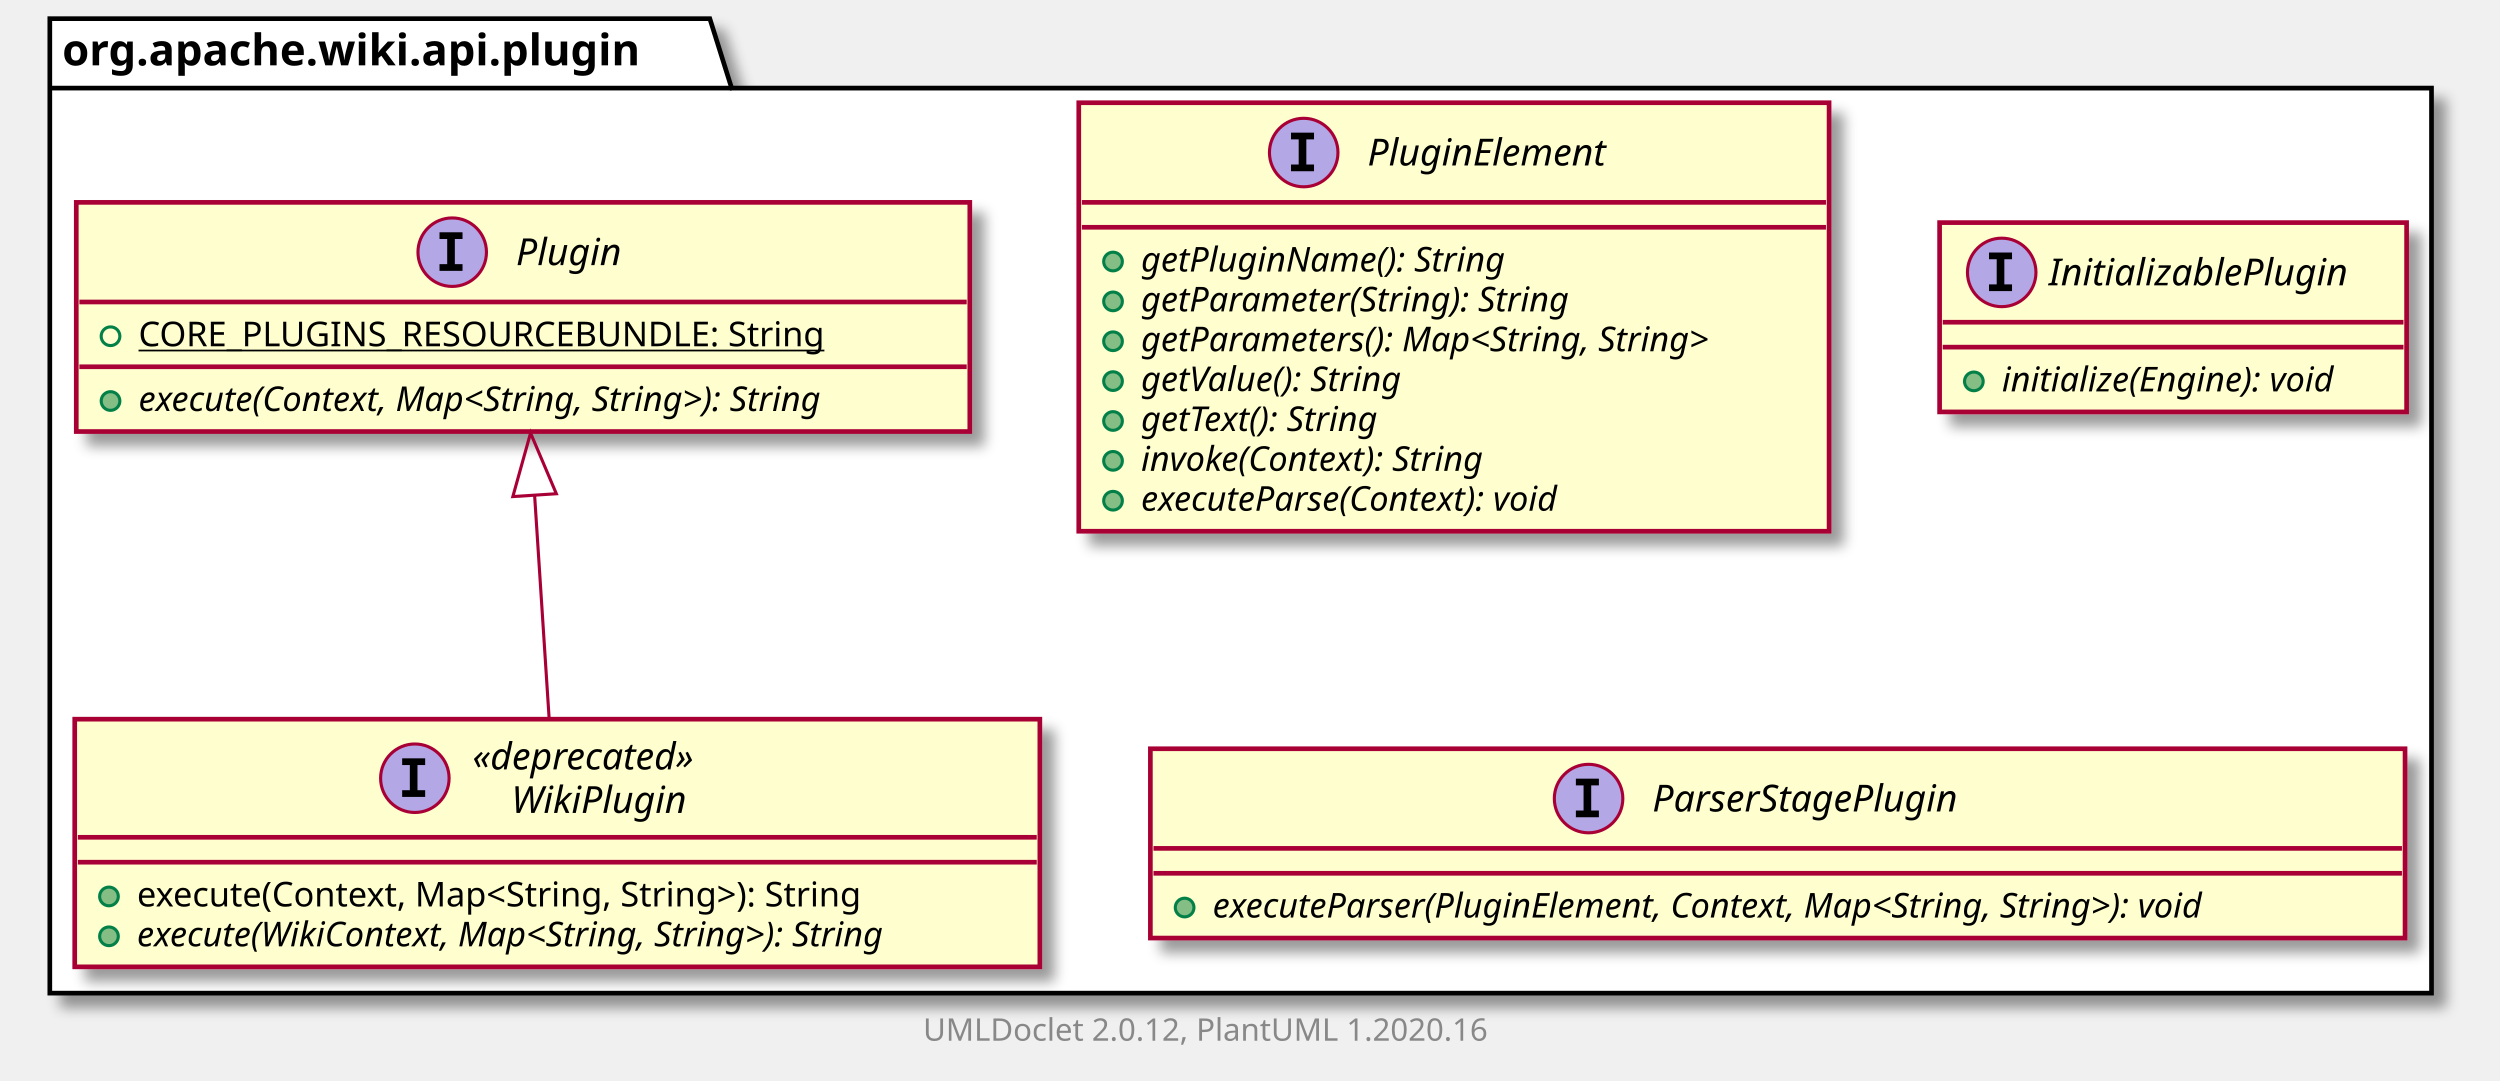
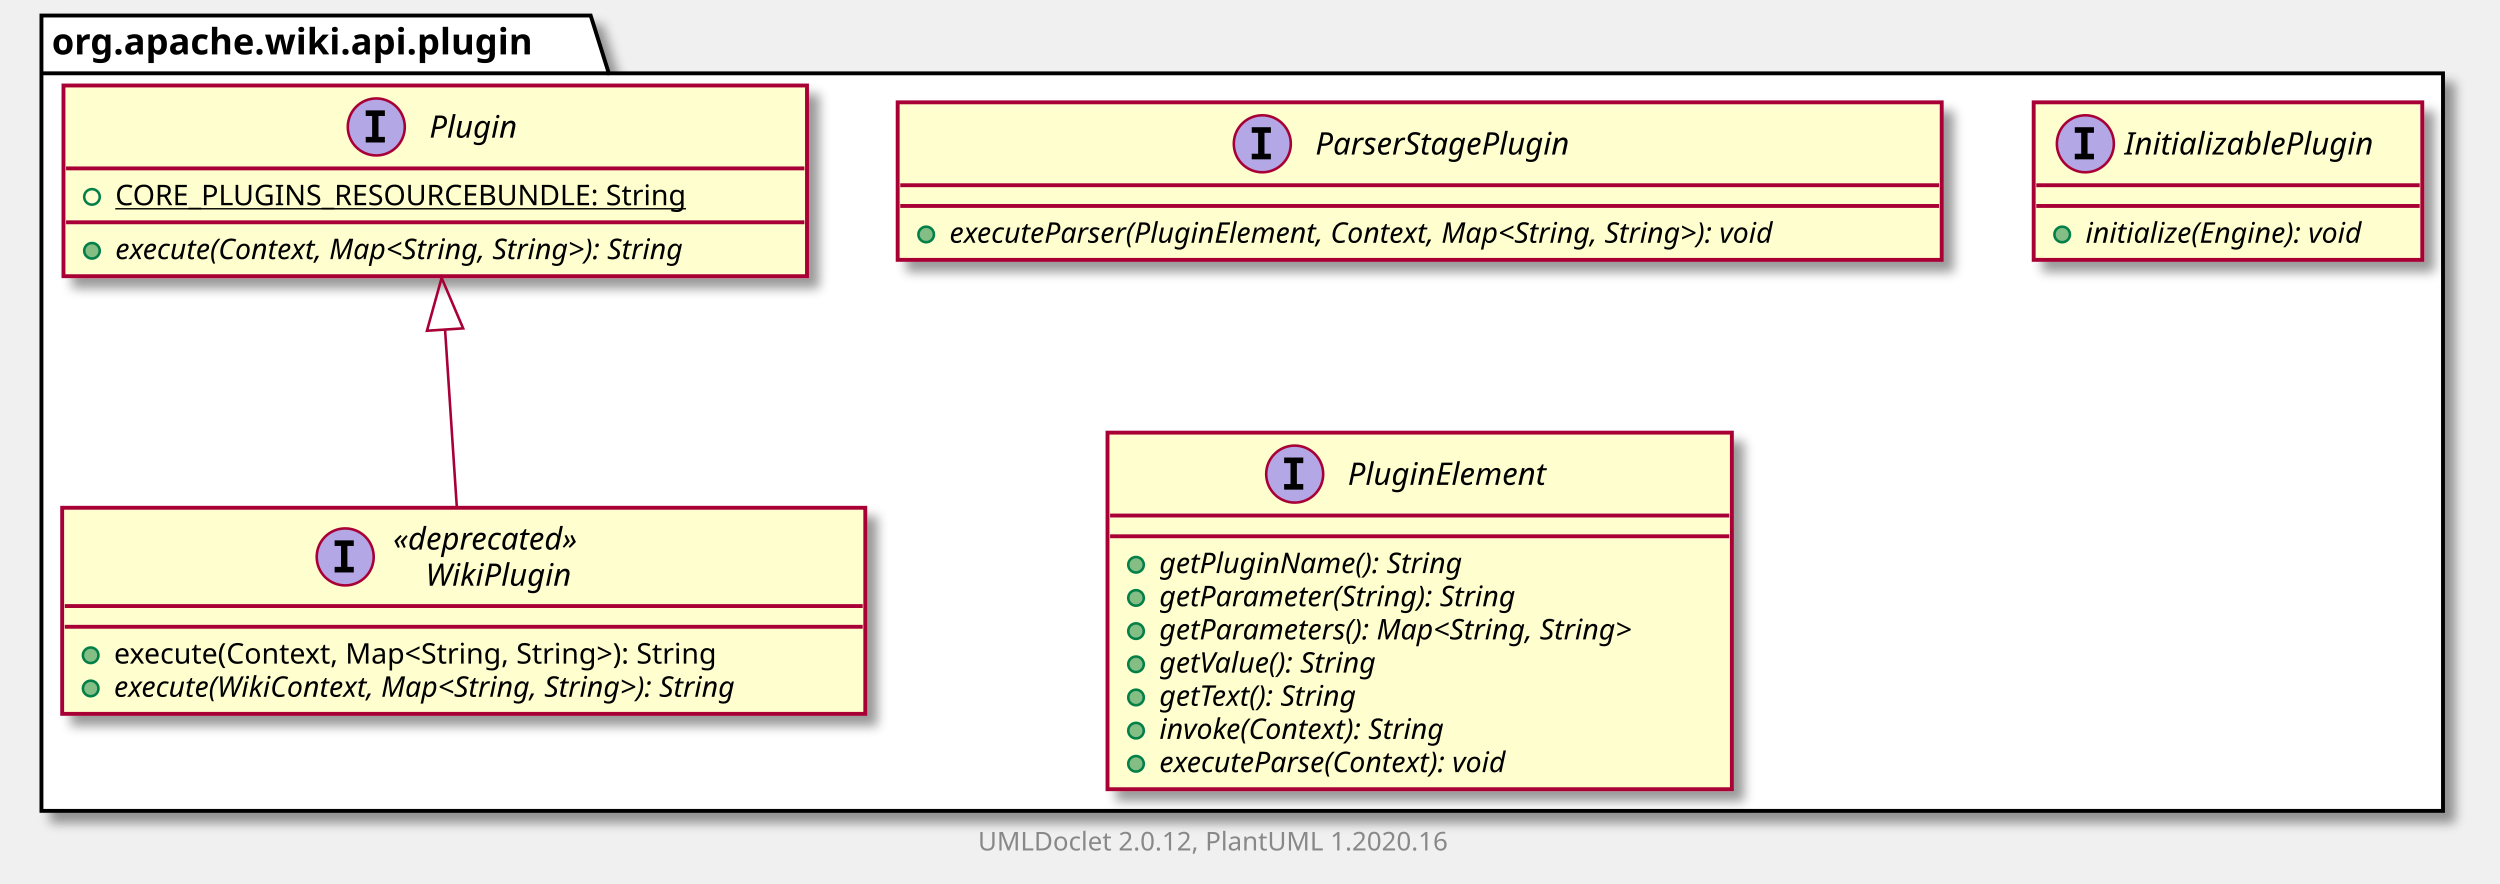
- <svg xmlns="http://www.w3.org/2000/svg" xmlns:xlink="http://www.w3.org/1999/xlink" contentScriptType="application/ecmascript" contentStyleType="text/css" height="347px" preserveAspectRatio="none" style="width:803px;height:347px;" version="1.1" viewBox="0 0 803 347" width="803px" zoomAndPan="magnify">
+ <svg xmlns="http://www.w3.org/2000/svg" xmlns:xlink="http://www.w3.org/1999/xlink" contentScriptType="application/ecmascript" contentStyleType="text/css" height="341px" preserveAspectRatio="none" style="width:965px;height:341px;" version="1.1" viewBox="0 0 965 341" width="965px" zoomAndPan="magnify">
  <defs>
-     <filter height="300%" id="fl4pyo57fm70f" width="300%" x="-1" y="-1">
+     <filter height="300%" id="fd2pa05tt11vl" width="300%" x="-1" y="-1">
      <feGaussianBlur result="blurOut" stdDeviation="2.0" />
      <feColorMatrix in="blurOut" result="blurOut2" type="matrix" values="0 0 0 0 0 0 0 0 0 0 0 0 0 0 0 0 0 0 .4 0" />
      <feOffset dx="4.0" dy="4.0" in="blurOut2" result="blurOut3" />
      <feBlend in="SourceGraphic" in2="blurOut3" mode="normal" />
    </filter>
  </defs>
  <g>
-     <polygon fill="#FFFFFF" filter="url(#fl4pyo57fm70f)" points="16,6,228,6,235,28.297,781,28.297,781,319,16,319,16,6" style="stroke: #000000; stroke-width: 1.5;" />
+     <polygon fill="#FFFFFF" filter="url(#fd2pa05tt11vl)" points="16,6,228,6,235,28.297,943,28.297,943,313,16,313,16,6" style="stroke: #000000; stroke-width: 1.5;" />
    <line style="stroke: #000000; stroke-width: 1.5;" x1="16" x2="235" y1="28.297" y2="28.297" />
    <text fill="#000000" font-family="sans-serif" font-size="14" font-weight="bold" lengthAdjust="spacingAndGlyphs" textLength="206" x="20" y="20.995">org.apache.wiki.api.plugin</text>
-     <a href="PluginElement.html" target="_top" title="PluginElement.html" xlink:actuate="onRequest" xlink:href="PluginElement.html" xlink:show="new" xlink:title="PluginElement.html" xlink:type="simple">
-       <rect codeLine="3" fill="#FEFECE" filter="url(#fl4pyo57fm70f)" height="137.633" id="org.apache.wiki.api.plugin.PluginElement" style="stroke: #A80036; stroke-width: 1.5;" width="241" x="346.5" y="33" />
-       <ellipse cx="418.75" cy="49" fill="#B4A7E5" rx="11" ry="11" style="stroke: #A80036; stroke-width: 1.0;" />
-       <path d="M414.672,44.766 L414.672,42.609 L422.062,42.609 L422.062,44.766 L419.594,44.766 L419.594,52.844 L422.062,52.844 L422.062,55 L414.672,55 L414.672,52.844 L417.141,52.844 L417.141,44.766 L414.672,44.766 Z " />
-       <text fill="#000000" font-family="sans-serif" font-size="12" font-style="italic" lengthAdjust="spacingAndGlyphs" textLength="88" x="439.25" y="53.154">PluginElement</text>
-       <line style="stroke: #A80036; stroke-width: 1.5;" x1="347.5" x2="586.5" y1="65" y2="65" />
-       <line style="stroke: #A80036; stroke-width: 1.5;" x1="347.5" x2="586.5" y1="73" y2="73" />
-       <ellipse cx="357.5" cy="84" fill="#84BE84" rx="3" ry="3" style="stroke: #038048; stroke-width: 1.0;" />
-       <text fill="#000000" font-family="sans-serif" font-size="11" font-style="italic" lengthAdjust="spacingAndGlyphs" textLength="134" x="366.5" y="87.21">getPluginName(): String</text>
-       <ellipse cx="357.5" cy="96.805" fill="#84BE84" rx="3" ry="3" style="stroke: #038048; stroke-width: 1.0;" />
-       <text fill="#000000" font-family="sans-serif" font-size="11" font-style="italic" lengthAdjust="spacingAndGlyphs" textLength="160" x="366.5" y="100.015">getParameter(String): String</text>
-       <ellipse cx="357.5" cy="109.609" fill="#84BE84" rx="3" ry="3" style="stroke: #038048; stroke-width: 1.0;" />
-       <text fill="#000000" font-family="sans-serif" font-size="11" font-style="italic" lengthAdjust="spacingAndGlyphs" textLength="215" x="366.5" y="112.82">getParameters(): Map&lt;String, String&gt;</text>
-       <ellipse cx="357.5" cy="122.414" fill="#84BE84" rx="3" ry="3" style="stroke: #038048; stroke-width: 1.0;" />
-       <text fill="#000000" font-family="sans-serif" font-size="11" font-style="italic" lengthAdjust="spacingAndGlyphs" textLength="99" x="366.5" y="125.624">getValue(): String</text>
-       <ellipse cx="357.5" cy="135.219" fill="#84BE84" rx="3" ry="3" style="stroke: #038048; stroke-width: 1.0;" />
-       <text fill="#000000" font-family="sans-serif" font-size="11" font-style="italic" lengthAdjust="spacingAndGlyphs" textLength="92" x="366.5" y="138.429">getText(): String</text>
-       <ellipse cx="357.5" cy="148.023" fill="#84BE84" rx="3" ry="3" style="stroke: #038048; stroke-width: 1.0;" />
-       <text fill="#000000" font-family="sans-serif" font-size="11" font-style="italic" lengthAdjust="spacingAndGlyphs" textLength="130" x="366.5" y="151.234">invoke(Context): String</text>
-       <ellipse cx="357.5" cy="160.828" fill="#84BE84" rx="3" ry="3" style="stroke: #038048; stroke-width: 1.0;" />
-       <text fill="#000000" font-family="sans-serif" font-size="11" font-style="italic" lengthAdjust="spacingAndGlyphs" textLength="161" x="366.5" y="164.039">executeParse(Context): void</text>
+     <a href="ParserStagePlugin.html" target="_top" title="ParserStagePlugin.html" xlink:actuate="onRequest" xlink:href="ParserStagePlugin.html" xlink:show="new" xlink:title="ParserStagePlugin.html" xlink:type="simple">
+       <rect codeLine="3" fill="#FEFECE" filter="url(#fd2pa05tt11vl)" height="60.805" id="org.apache.wiki.api.plugin.ParserStagePlugin" style="stroke: #A80036; stroke-width: 1.5;" width="403" x="346.5" y="39.5" />
+       <ellipse cx="487.25" cy="55.5" fill="#B4A7E5" rx="11" ry="11" style="stroke: #A80036; stroke-width: 1.0;" />
+       <path d="M483.172,51.266 L483.172,49.109 L490.562,49.109 L490.562,51.266 L488.094,51.266 L488.094,59.344 L490.562,59.344 L490.562,61.5 L483.172,61.5 L483.172,59.344 L485.641,59.344 L485.641,51.266 L483.172,51.266 Z " />
+       <text fill="#000000" font-family="sans-serif" font-size="12" font-style="italic" lengthAdjust="spacingAndGlyphs" textLength="113" x="507.75" y="59.654">ParserStagePlugin</text>
+       <line style="stroke: #A80036; stroke-width: 1.5;" x1="347.5" x2="748.5" y1="71.5" y2="71.5" />
+       <line style="stroke: #A80036; stroke-width: 1.5;" x1="347.5" x2="748.5" y1="79.5" y2="79.5" />
+       <ellipse cx="357.5" cy="90.5" fill="#84BE84" rx="3" ry="3" style="stroke: #038048; stroke-width: 1.0;" />
+       <text fill="#000000" font-family="sans-serif" font-size="11" font-style="italic" lengthAdjust="spacingAndGlyphs" textLength="377" x="366.5" y="93.71">executeParser(PluginElement, Context, Map&lt;String, String&gt;): void</text>
    </a>
    <a href="InitializablePlugin.html" target="_top" title="InitializablePlugin.html" xlink:actuate="onRequest" xlink:href="InitializablePlugin.html" xlink:show="new" xlink:title="InitializablePlugin.html" xlink:type="simple">
-       <rect codeLine="13" fill="#FEFECE" filter="url(#fl4pyo57fm70f)" height="60.805" id="org.apache.wiki.api.plugin.InitializablePlugin" style="stroke: #A80036; stroke-width: 1.5;" width="150" x="623" y="71.5" />
-       <ellipse cx="642.95" cy="87.5" fill="#B4A7E5" rx="11" ry="11" style="stroke: #A80036; stroke-width: 1.0;" />
-       <path d="M638.872,83.266 L638.872,81.109 L646.263,81.109 L646.263,83.266 L643.794,83.266 L643.794,91.344 L646.263,91.344 L646.263,93.5 L638.872,93.5 L638.872,91.344 L641.341,91.344 L641.341,83.266 L638.872,83.266 Z " />
-       <text fill="#000000" font-family="sans-serif" font-size="12" font-style="italic" lengthAdjust="spacingAndGlyphs" textLength="107" x="658.05" y="91.654">InitializablePlugin</text>
-       <line style="stroke: #A80036; stroke-width: 1.5;" x1="624" x2="772" y1="103.5" y2="103.5" />
-       <line style="stroke: #A80036; stroke-width: 1.5;" x1="624" x2="772" y1="111.5" y2="111.5" />
-       <ellipse cx="634" cy="122.5" fill="#84BE84" rx="3" ry="3" style="stroke: #038048; stroke-width: 1.0;" />
-       <text fill="#000000" font-family="sans-serif" font-size="11" font-style="italic" lengthAdjust="spacingAndGlyphs" textLength="124" x="643" y="125.71">initialize(Engine): void</text>
+       <rect codeLine="7" fill="#FEFECE" filter="url(#fd2pa05tt11vl)" height="60.805" id="org.apache.wiki.api.plugin.InitializablePlugin" style="stroke: #A80036; stroke-width: 1.5;" width="150" x="785" y="39.5" />
+       <ellipse cx="804.95" cy="55.5" fill="#B4A7E5" rx="11" ry="11" style="stroke: #A80036; stroke-width: 1.0;" />
+       <path d="M800.872,51.266 L800.872,49.109 L808.263,49.109 L808.263,51.266 L805.794,51.266 L805.794,59.344 L808.263,59.344 L808.263,61.5 L800.872,61.5 L800.872,59.344 L803.341,59.344 L803.341,51.266 L800.872,51.266 Z " />
+       <text fill="#000000" font-family="sans-serif" font-size="12" font-style="italic" lengthAdjust="spacingAndGlyphs" textLength="107" x="820.05" y="59.654">InitializablePlugin</text>
+       <line style="stroke: #A80036; stroke-width: 1.5;" x1="786" x2="934" y1="71.5" y2="71.5" />
+       <line style="stroke: #A80036; stroke-width: 1.5;" x1="786" x2="934" y1="79.5" y2="79.5" />
+       <ellipse cx="796" cy="90.5" fill="#84BE84" rx="3" ry="3" style="stroke: #038048; stroke-width: 1.0;" />
+       <text fill="#000000" font-family="sans-serif" font-size="11" font-style="italic" lengthAdjust="spacingAndGlyphs" textLength="124" x="805" y="93.71">initialize(Engine): void</text>
    </a>
-     <a href="ParserStagePlugin.html" target="_top" title="ParserStagePlugin.html" xlink:actuate="onRequest" xlink:href="ParserStagePlugin.html" xlink:show="new" xlink:title="ParserStagePlugin.html" xlink:type="simple">
-       <rect codeLine="17" fill="#FEFECE" filter="url(#fl4pyo57fm70f)" height="60.805" id="org.apache.wiki.api.plugin.ParserStagePlugin" style="stroke: #A80036; stroke-width: 1.5;" width="403" x="369.5" y="240.5" />
-       <ellipse cx="510.25" cy="256.5" fill="#B4A7E5" rx="11" ry="11" style="stroke: #A80036; stroke-width: 1.0;" />
-       <path d="M506.172,252.266 L506.172,250.109 L513.562,250.109 L513.562,252.266 L511.094,252.266 L511.094,260.344 L513.562,260.344 L513.562,262.5 L506.172,262.5 L506.172,260.344 L508.641,260.344 L508.641,252.266 L506.172,252.266 Z " />
-       <text fill="#000000" font-family="sans-serif" font-size="12" font-style="italic" lengthAdjust="spacingAndGlyphs" textLength="113" x="530.75" y="260.654">ParserStagePlugin</text>
-       <line style="stroke: #A80036; stroke-width: 1.5;" x1="370.5" x2="771.5" y1="272.5" y2="272.5" />
-       <line style="stroke: #A80036; stroke-width: 1.5;" x1="370.5" x2="771.5" y1="280.5" y2="280.5" />
-       <ellipse cx="380.5" cy="291.5" fill="#84BE84" rx="3" ry="3" style="stroke: #038048; stroke-width: 1.0;" />
-       <text fill="#000000" font-family="sans-serif" font-size="11" font-style="italic" lengthAdjust="spacingAndGlyphs" textLength="377" x="389.5" y="294.71">executeParser(PluginElement, Context, Map&lt;String, String&gt;): void</text>
+     <a href="PluginElement.html" target="_top" title="PluginElement.html" xlink:actuate="onRequest" xlink:href="PluginElement.html" xlink:show="new" xlink:title="PluginElement.html" xlink:type="simple">
+       <rect codeLine="11" fill="#FEFECE" filter="url(#fd2pa05tt11vl)" height="137.633" id="org.apache.wiki.api.plugin.PluginElement" style="stroke: #A80036; stroke-width: 1.5;" width="241" x="427.5" y="167" />
+       <ellipse cx="499.75" cy="183" fill="#B4A7E5" rx="11" ry="11" style="stroke: #A80036; stroke-width: 1.0;" />
+       <path d="M495.672,178.766 L495.672,176.609 L503.062,176.609 L503.062,178.766 L500.594,178.766 L500.594,186.844 L503.062,186.844 L503.062,189 L495.672,189 L495.672,186.844 L498.141,186.844 L498.141,178.766 L495.672,178.766 Z " />
+       <text fill="#000000" font-family="sans-serif" font-size="12" font-style="italic" lengthAdjust="spacingAndGlyphs" textLength="88" x="520.25" y="187.154">PluginElement</text>
+       <line style="stroke: #A80036; stroke-width: 1.5;" x1="428.5" x2="667.5" y1="199" y2="199" />
+       <line style="stroke: #A80036; stroke-width: 1.5;" x1="428.5" x2="667.5" y1="207" y2="207" />
+       <ellipse cx="438.5" cy="218" fill="#84BE84" rx="3" ry="3" style="stroke: #038048; stroke-width: 1.0;" />
+       <text fill="#000000" font-family="sans-serif" font-size="11" font-style="italic" lengthAdjust="spacingAndGlyphs" textLength="134" x="447.5" y="221.21">getPluginName(): String</text>
+       <ellipse cx="438.5" cy="230.805" fill="#84BE84" rx="3" ry="3" style="stroke: #038048; stroke-width: 1.0;" />
+       <text fill="#000000" font-family="sans-serif" font-size="11" font-style="italic" lengthAdjust="spacingAndGlyphs" textLength="160" x="447.5" y="234.015">getParameter(String): String</text>
+       <ellipse cx="438.5" cy="243.609" fill="#84BE84" rx="3" ry="3" style="stroke: #038048; stroke-width: 1.0;" />
+       <text fill="#000000" font-family="sans-serif" font-size="11" font-style="italic" lengthAdjust="spacingAndGlyphs" textLength="215" x="447.5" y="246.82">getParameters(): Map&lt;String, String&gt;</text>
+       <ellipse cx="438.5" cy="256.414" fill="#84BE84" rx="3" ry="3" style="stroke: #038048; stroke-width: 1.0;" />
+       <text fill="#000000" font-family="sans-serif" font-size="11" font-style="italic" lengthAdjust="spacingAndGlyphs" textLength="99" x="447.5" y="259.625">getValue(): String</text>
+       <ellipse cx="438.5" cy="269.219" fill="#84BE84" rx="3" ry="3" style="stroke: #038048; stroke-width: 1.0;" />
+       <text fill="#000000" font-family="sans-serif" font-size="11" font-style="italic" lengthAdjust="spacingAndGlyphs" textLength="92" x="447.5" y="272.429">getText(): String</text>
+       <ellipse cx="438.5" cy="282.023" fill="#84BE84" rx="3" ry="3" style="stroke: #038048; stroke-width: 1.0;" />
+       <text fill="#000000" font-family="sans-serif" font-size="11" font-style="italic" lengthAdjust="spacingAndGlyphs" textLength="130" x="447.5" y="285.234">invoke(Context): String</text>
+       <ellipse cx="438.5" cy="294.828" fill="#84BE84" rx="3" ry="3" style="stroke: #038048; stroke-width: 1.0;" />
+       <text fill="#000000" font-family="sans-serif" font-size="11" font-style="italic" lengthAdjust="spacingAndGlyphs" textLength="161" x="447.5" y="298.039">executeParse(Context): void</text>
    </a>
    <a href="Plugin.html" target="_top" title="Plugin.html" xlink:actuate="onRequest" xlink:href="Plugin.html" xlink:show="new" xlink:title="Plugin.html" xlink:type="simple">
-       <rect codeLine="21" fill="#FEFECE" filter="url(#fl4pyo57fm70f)" height="73.609" id="org.apache.wiki.api.plugin.Plugin" style="stroke: #A80036; stroke-width: 1.5;" width="287" x="24.5" y="65" />
-       <ellipse cx="145.25" cy="81" fill="#B4A7E5" rx="11" ry="11" style="stroke: #A80036; stroke-width: 1.0;" />
-       <path d="M141.172,76.766 L141.172,74.609 L148.562,74.609 L148.562,76.766 L146.094,76.766 L146.094,84.844 L148.562,84.844 L148.562,87 L141.172,87 L141.172,84.844 L143.641,84.844 L143.641,76.766 L141.172,76.766 Z " />
-       <text fill="#000000" font-family="sans-serif" font-size="12" font-style="italic" lengthAdjust="spacingAndGlyphs" textLength="37" x="165.75" y="85.154">Plugin</text>
-       <line style="stroke: #A80036; stroke-width: 1.5;" x1="25.5" x2="310.5" y1="97" y2="97" />
-       <ellipse cx="35.5" cy="108" fill="none" rx="3" ry="3" style="stroke: #038048; stroke-width: 1.0;" />
-       <text fill="#000000" font-family="sans-serif" font-size="11" lengthAdjust="spacingAndGlyphs" text-decoration="underline" textLength="240" x="44.5" y="111.21">CORE_PLUGINS_RESOURCEBUNDLE: String</text>
-       <line style="stroke: #A80036; stroke-width: 1.5;" x1="25.5" x2="310.5" y1="117.805" y2="117.805" />
-       <ellipse cx="35.5" cy="128.805" fill="#84BE84" rx="3" ry="3" style="stroke: #038048; stroke-width: 1.0;" />
-       <text fill="#000000" font-family="sans-serif" font-size="11" font-style="italic" lengthAdjust="spacingAndGlyphs" textLength="261" x="44.5" y="132.015">execute(Context, Map&lt;String, String&gt;): String</text>
+       <rect codeLine="21" fill="#FEFECE" filter="url(#fd2pa05tt11vl)" height="73.609" id="org.apache.wiki.api.plugin.Plugin" style="stroke: #A80036; stroke-width: 1.5;" width="287" x="24.5" y="33" />
+       <ellipse cx="145.25" cy="49" fill="#B4A7E5" rx="11" ry="11" style="stroke: #A80036; stroke-width: 1.0;" />
+       <path d="M141.172,44.766 L141.172,42.609 L148.562,42.609 L148.562,44.766 L146.094,44.766 L146.094,52.844 L148.562,52.844 L148.562,55 L141.172,55 L141.172,52.844 L143.641,52.844 L143.641,44.766 L141.172,44.766 Z " />
+       <text fill="#000000" font-family="sans-serif" font-size="12" font-style="italic" lengthAdjust="spacingAndGlyphs" textLength="37" x="165.75" y="53.154">Plugin</text>
+       <line style="stroke: #A80036; stroke-width: 1.5;" x1="25.5" x2="310.5" y1="65" y2="65" />
+       <ellipse cx="35.5" cy="76" fill="none" rx="3" ry="3" style="stroke: #038048; stroke-width: 1.0;" />
+       <text fill="#000000" font-family="sans-serif" font-size="11" lengthAdjust="spacingAndGlyphs" text-decoration="underline" textLength="240" x="44.5" y="79.21">CORE_PLUGINS_RESOURCEBUNDLE: String</text>
+       <line style="stroke: #A80036; stroke-width: 1.5;" x1="25.5" x2="310.5" y1="85.805" y2="85.805" />
+       <ellipse cx="35.5" cy="96.805" fill="#84BE84" rx="3" ry="3" style="stroke: #038048; stroke-width: 1.0;" />
+       <text fill="#000000" font-family="sans-serif" font-size="11" font-style="italic" lengthAdjust="spacingAndGlyphs" textLength="261" x="44.5" y="100.015">execute(Context, Map&lt;String, String&gt;): String</text>
    </a>
    <a href="WikiPlugin.html" target="_top" title="WikiPlugin.html" xlink:actuate="onRequest" xlink:href="WikiPlugin.html" xlink:show="new" xlink:title="WikiPlugin.html" xlink:type="simple">
-       <rect codeLine="26" fill="#FEFECE" filter="url(#fl4pyo57fm70f)" height="79.547" id="org.apache.wiki.api.plugin.WikiPlugin" style="stroke: #A80036; stroke-width: 1.5;" width="310" x="24" y="231" />
-       <ellipse cx="133.25" cy="249.969" fill="#B4A7E5" rx="11" ry="11" style="stroke: #A80036; stroke-width: 1.0;" />
-       <path d="M129.172,245.734 L129.172,243.578 L136.562,243.578 L136.562,245.734 L134.094,245.734 L134.094,253.812 L136.562,253.812 L136.562,255.969 L129.172,255.969 L129.172,253.812 L131.641,253.812 L131.641,245.734 L129.172,245.734 Z " />
-       <text fill="#000000" font-family="sans-serif" font-size="12" font-style="italic" lengthAdjust="spacingAndGlyphs" textLength="87" x="151.75" y="247.139">«deprecated»</text>
-       <text fill="#000000" font-family="sans-serif" font-size="12" font-style="italic" lengthAdjust="spacingAndGlyphs" textLength="62" x="164.25" y="261.107">WikiPlugin</text>
-       <line style="stroke: #A80036; stroke-width: 1.5;" x1="25" x2="333" y1="268.938" y2="268.938" />
-       <line style="stroke: #A80036; stroke-width: 1.5;" x1="25" x2="333" y1="276.938" y2="276.938" />
-       <ellipse cx="35" cy="287.938" fill="#84BE84" rx="3" ry="3" style="stroke: #038048; stroke-width: 1.0;" />
-       <text fill="#000000" font-family="sans-serif" font-size="11" lengthAdjust="spacingAndGlyphs" textLength="262" x="44" y="291.148">execute(Context, Map&lt;String, String&gt;): String</text>
-       <ellipse cx="35" cy="300.742" fill="#84BE84" rx="3" ry="3" style="stroke: #038048; stroke-width: 1.0;" />
-       <text fill="#000000" font-family="sans-serif" font-size="11" font-style="italic" lengthAdjust="spacingAndGlyphs" textLength="284" x="44" y="303.953">execute(WikiContext, Map&lt;String, String&gt;): String</text>
+       <rect codeLine="26" fill="#FEFECE" filter="url(#fd2pa05tt11vl)" height="79.547" id="org.apache.wiki.api.plugin.WikiPlugin" style="stroke: #A80036; stroke-width: 1.5;" width="310" x="24" y="196" />
+       <ellipse cx="133.25" cy="214.969" fill="#B4A7E5" rx="11" ry="11" style="stroke: #A80036; stroke-width: 1.0;" />
+       <path d="M129.172,210.734 L129.172,208.578 L136.562,208.578 L136.562,210.734 L134.094,210.734 L134.094,218.812 L136.562,218.812 L136.562,220.969 L129.172,220.969 L129.172,218.812 L131.641,218.812 L131.641,210.734 L129.172,210.734 Z " />
+       <text fill="#000000" font-family="sans-serif" font-size="12" font-style="italic" lengthAdjust="spacingAndGlyphs" textLength="87" x="151.75" y="212.139">«deprecated»</text>
+       <text fill="#000000" font-family="sans-serif" font-size="12" font-style="italic" lengthAdjust="spacingAndGlyphs" textLength="62" x="164.25" y="226.107">WikiPlugin</text>
+       <line style="stroke: #A80036; stroke-width: 1.5;" x1="25" x2="333" y1="233.938" y2="233.938" />
+       <line style="stroke: #A80036; stroke-width: 1.5;" x1="25" x2="333" y1="241.938" y2="241.938" />
+       <ellipse cx="35" cy="252.938" fill="#84BE84" rx="3" ry="3" style="stroke: #038048; stroke-width: 1.0;" />
+       <text fill="#000000" font-family="sans-serif" font-size="11" lengthAdjust="spacingAndGlyphs" textLength="262" x="44" y="256.148">execute(Context, Map&lt;String, String&gt;): String</text>
+       <ellipse cx="35" cy="265.742" fill="#84BE84" rx="3" ry="3" style="stroke: #038048; stroke-width: 1.0;" />
+       <text fill="#000000" font-family="sans-serif" font-size="11" font-style="italic" lengthAdjust="spacingAndGlyphs" textLength="284" x="44" y="268.953">execute(WikiContext, Map&lt;String, String&gt;): String</text>
    </a>
-     <path codeLine="31" d="M171.719,159.138 C173.25,182.655 174.987,209.343 176.38,230.751 " fill="none" id="org.apache.wiki.api.plugin.Plugin-backto-org.apache.wiki.api.plugin.WikiPlugin" style="stroke: #A80036; stroke-width: 1.0;" />
-     <polygon fill="none" points="164.728,159.5,170.414,139.088,178.698,158.591,164.728,159.5" style="stroke: #A80036; stroke-width: 1.0;" />
-     <text fill="#888888" font-family="sans-serif" font-size="10" lengthAdjust="spacingAndGlyphs" textLength="192" x="296.5" y="334.282">UMLDoclet 2.0.12, PlantUML 1.2020.16</text>
+     <path codeLine="31" d="M171.804,127.406 C173.302,150.008 174.986,175.417 176.347,195.971 " fill="none" id="org.apache.wiki.api.plugin.Plugin-backto-org.apache.wiki.api.plugin.WikiPlugin" style="stroke: #A80036; stroke-width: 1.0;" />
+     <polygon fill="none" points="164.806,127.673,170.469,107.254,178.776,126.747,164.806,127.673" style="stroke: #A80036; stroke-width: 1.0;" />
+     <text fill="#888888" font-family="sans-serif" font-size="10" lengthAdjust="spacingAndGlyphs" textLength="192" x="377.5" y="328.282">UMLDoclet 2.0.12, PlantUML 1.2020.16</text>
  </g>
</svg>
